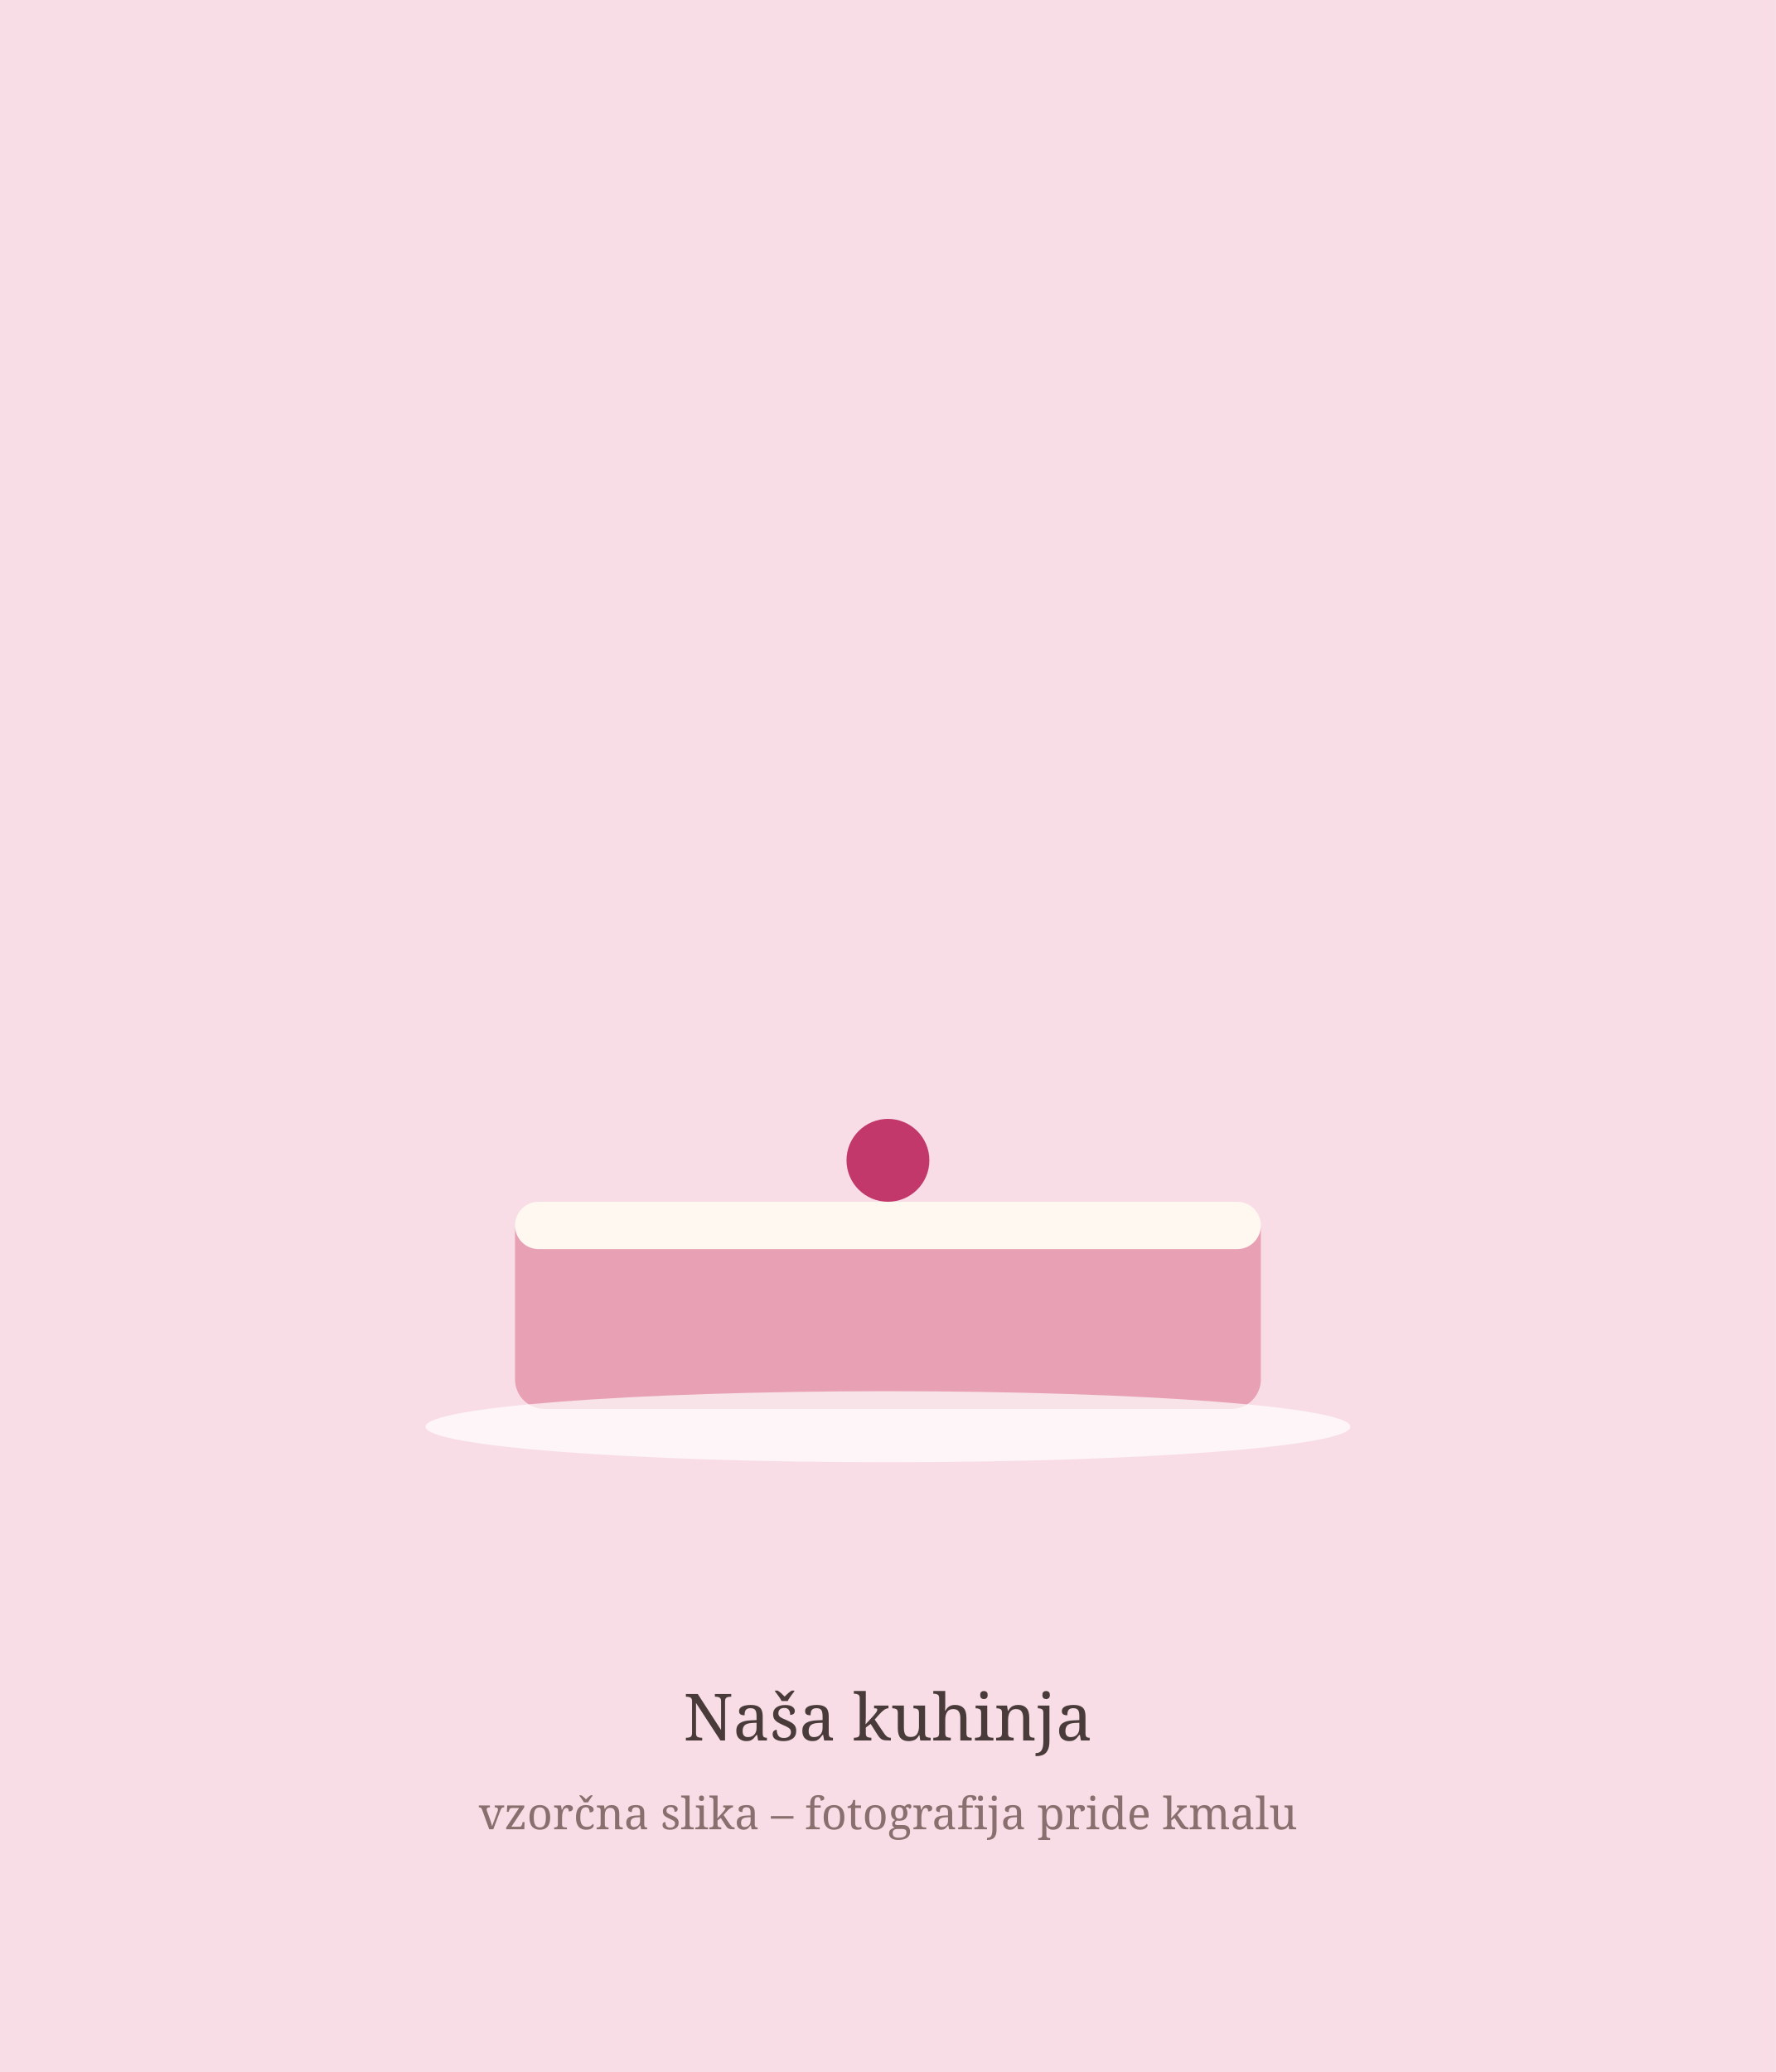
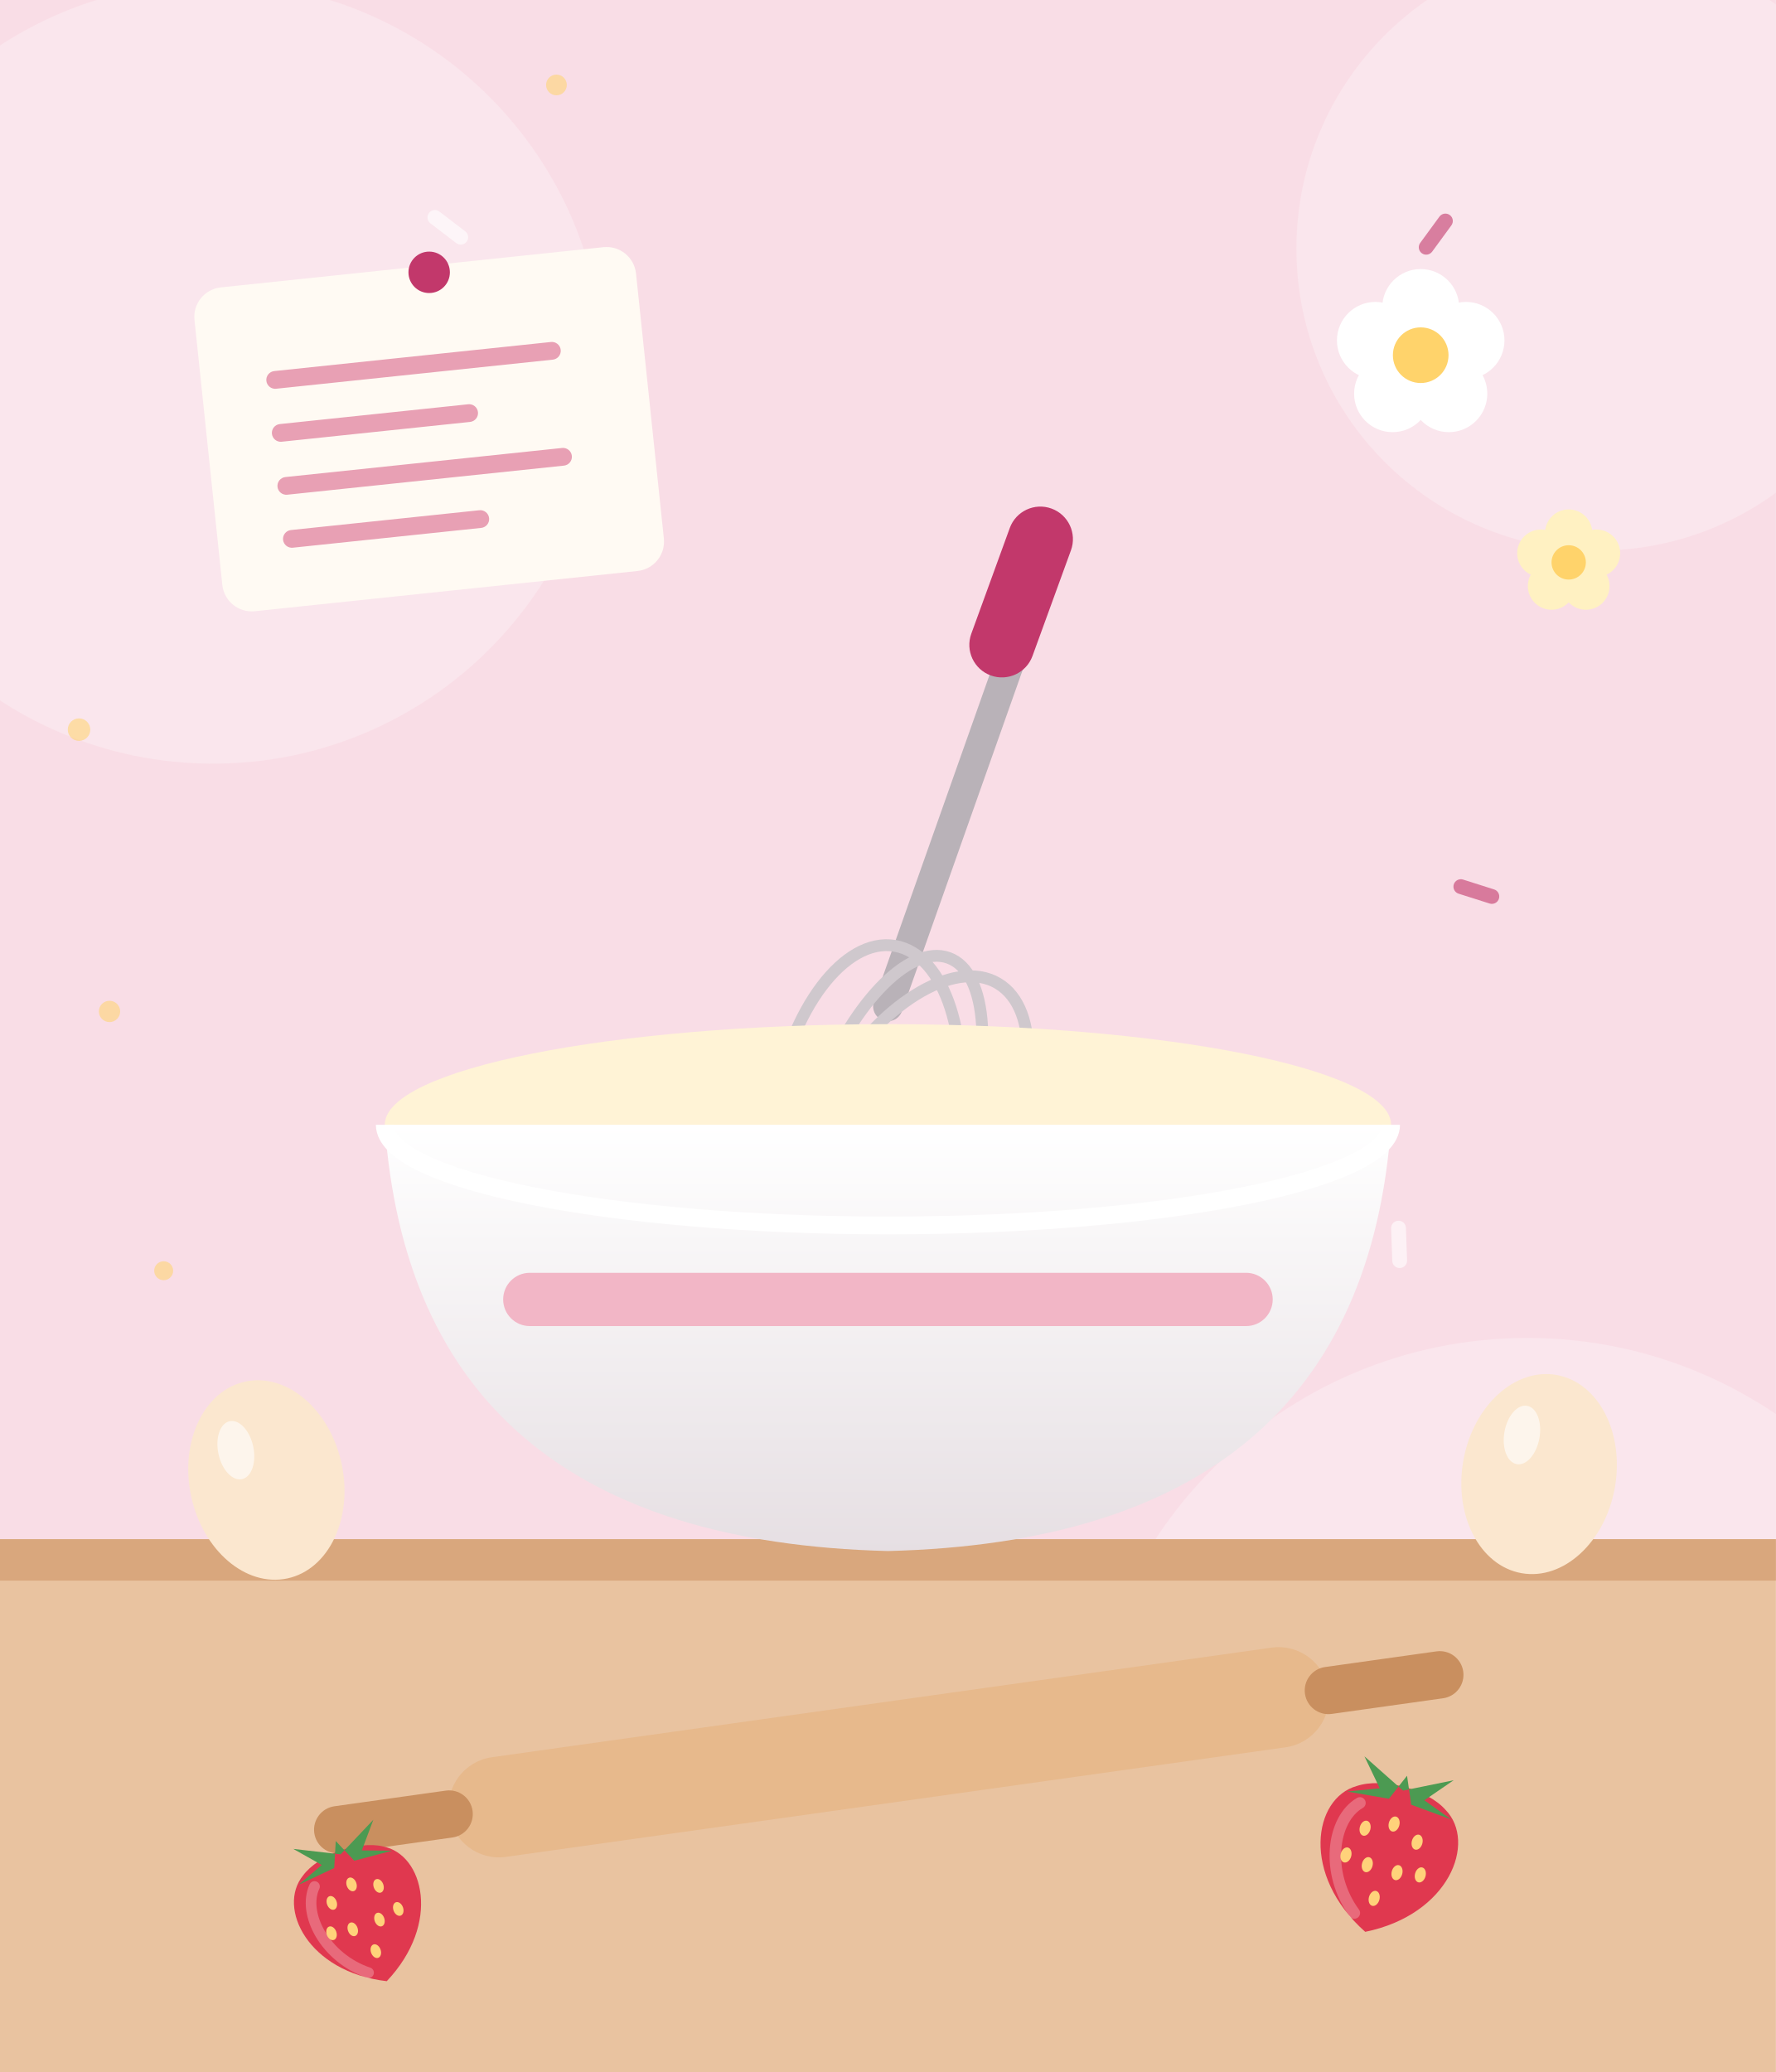
- <svg xmlns="http://www.w3.org/2000/svg" viewBox="0 0 600 700" width="600" height="700">
+ <svg xmlns="http://www.w3.org/2000/svg" viewBox="0 0 600 700" width="600" height="700" role="img">
+   <defs>
+     <linearGradient id="g1" x1="0" y1="0" x2="0" y2="1">
+       <stop offset="0" stop-color="#ffffff" />
+       <stop offset="1" stop-color="#e6dfe3" />
+     </linearGradient>
+   </defs>
  <rect width="600" height="700" fill="#f9dde6" />
-   <rect x="174.0" y="406" width="252.0" height="70" rx="10" fill="#e8a0b4" />
-   <rect x="174.0" y="406" width="252.0" height="16" rx="8" fill="#fff8f0" />
-   <circle cx="300.0" cy="392" r="14" fill="#c2386b" />
-   <ellipse cx="300.0" cy="482" rx="156.24" ry="12" fill="#ffffff" opacity="0.7" />
-   <text x="300.0" y="588.0" text-anchor="middle" font-family="Georgia, serif" font-size="22" fill="#4a3b3b">Naša kuhinja</text>
-   <text x="300.0" y="618.0" text-anchor="middle" font-family="Georgia, serif" font-size="15" fill="#8a6f6f">vzorčna slika – fotografija pride kmalu</text>
+   <circle cx="72" cy="126" r="132" fill="#fbe9ef" opacity="0.7" />
+   <circle cx="540" cy="84" r="102" fill="#fbe9ef" opacity="0.7" />
+   <circle cx="516" cy="602" r="150" fill="#fbe9ef" opacity="0.7" />
+   <circle cx="48" cy="644" r="90" fill="#fbe9ef" opacity="0.7" />
+   <circle cx="90.7" cy="485.2" r="5.4" fill="#c2386b" opacity="0.55" />
+   <circle cx="37" cy="341.7" r="3.6" fill="#ffd36b" opacity="0.55" />
+   <rect x="477.1" y="76.6" width="16" height="5" rx="2.5" fill="#c2386b" opacity="0.6" transform="rotate(126.2 485.1 79.1)" />
+   <circle cx="530.2" cy="499.2" r="6" fill="#ffffff" opacity="0.55" />
+   <circle cx="55.3" cy="429.3" r="3.2" fill="#ffd36b" opacity="0.55" />
+   <rect x="143.3" y="74.3" width="16" height="5" rx="2.5" fill="#ffffff" opacity="0.6" transform="rotate(37.4 151.3 76.8)" />
+   <rect x="464.7" y="417.9" width="16" height="5" rx="2.5" fill="#ffffff" opacity="0.6" transform="rotate(88 472.7 420.4)" />
+   <circle cx="128.6" cy="644.4" r="4.8" fill="#ffffff" opacity="0.55" />
+   <rect x="490.8" y="298.7" width="16" height="5" rx="2.5" fill="#c2386b" opacity="0.6" transform="rotate(17.6 498.8 301.2)" />
+   <rect x="544" y="574.2" width="16" height="5" rx="2.5" fill="#ffffff" opacity="0.6" transform="rotate(55.6 552 576.7)" />
+   <circle cx="499.8" cy="622.6" r="3.7" fill="#ffffff" opacity="0.55" />
+   <circle cx="26.7" cy="246.5" r="3.8" fill="#ffd36b" opacity="0.55" />
+   <circle cx="85.1" cy="635.5" r="5.3" fill="#c2386b" opacity="0.55" />
+   <circle cx="188" cy="28.7" r="3.5" fill="#ffd36b" opacity="0.55" />
+   <rect x="0" y="520" width="600" height="180" fill="#e9c3a0" />
+   <rect x="0" y="520" width="600" height="14" fill="#d9a77d" />
+   <g transform="rotate(-8 300 590)">
+     <rect x="150" y="575" width="300" height="34" rx="17" fill="#e7b98c" />
+     <rect x="104" y="584" width="54" height="16" rx="8" fill="#c98f5f" />
+     <rect x="442" y="584" width="54" height="16" rx="8" fill="#c98f5f" />
+   </g>
+   <path d="M300 340 L346 210" stroke="#b9b2b8" stroke-width="10" stroke-linecap="round" />
+   <rect x="334" y="170" width="22" height="60" rx="11" transform="rotate(20 345 200)" fill="#c2386b" />
+   <ellipse cx="292.2" cy="380" rx="31.2" ry="60" transform="rotate(9.6 300 380)" fill="none" stroke="#cfc8cd" stroke-width="4" />
+   <ellipse cx="300.0" cy="380" rx="26.0" ry="60" transform="rotate(20.0 300 380)" fill="none" stroke="#cfc8cd" stroke-width="4" />
+   <ellipse cx="307.8" cy="380" rx="31.2" ry="60" transform="rotate(30.4 300 380)" fill="none" stroke="#cfc8cd" stroke-width="4" />
+   <ellipse cx="300" cy="380" rx="170" ry="34" fill="#fff3d6" />
+   <path d="M130 380 Q140 520 300 524 Q460 520 470 380 Z" fill="url(#g1)" />
+   <path d="M130 380 A170 34 0 0 0 470 380" fill="none" stroke="#fff" stroke-width="6" />
+   <rect x="170" y="430" width="260" height="18" rx="9" fill="#f2b6c6" />
+   <ellipse cx="90" cy="500" rx="26" ry="34" transform="rotate(-12 90 500)" fill="#fbe7cf" />
+   <ellipse cx="82" cy="488" rx="6" ry="10" transform="rotate(-12 90 500)" fill="#fff" opacity="0.6" />
+   <ellipse cx="520" cy="498" rx="26" ry="34" transform="rotate(10 520 498)" fill="#fbe7cf" />
+   <ellipse cx="512" cy="486" rx="6" ry="10" transform="rotate(10 520 498)" fill="#fff" opacity="0.6" />
+   <g transform="translate(470 620) rotate(15) scale(1.3)">
+     <path d="M0 26 C-20 16 -22 -4 -12 -10 C-6 -14 6 -14 12 -10 C22 -4 20 16 0 26 Z" fill="#e0384f" />
+     <path d="M-4 22 C-14 14 -16 0 -10 -6" stroke="#fff" stroke-width="3" fill="none" opacity="0.25" stroke-linecap="round" />
+     <ellipse cx="-7" cy="0" rx="1.4" ry="2" fill="#ffd27a" />
+     <ellipse cx="0" cy="-3" rx="1.4" ry="2" fill="#ffd27a" />
+     <ellipse cx="7" cy="0" rx="1.4" ry="2" fill="#ffd27a" />
+     <ellipse cx="-4" cy="9" rx="1.4" ry="2" fill="#ffd27a" />
+     <ellipse cx="4" cy="9" rx="1.4" ry="2" fill="#ffd27a" />
+     <ellipse cx="0" cy="17" rx="1.4" ry="2" fill="#ffd27a" />
+     <ellipse cx="-10" cy="8" rx="1.4" ry="2" fill="#ffd27a" />
+     <ellipse cx="10" cy="8" rx="1.4" ry="2" fill="#ffd27a" />
+     <path d="M0 -12 L-12 -18 L-6 -11 L-14 -8 L-3 -9 L0 -16 L3 -9 L14 -8 L6 -11 L12 -18 Z" fill="#4c9a52" />
+   </g>
+   <g transform="translate(120 640) rotate(-20) scale(1.2)">
+     <path d="M0 26 C-20 16 -22 -4 -12 -10 C-6 -14 6 -14 12 -10 C22 -4 20 16 0 26 Z" fill="#e0384f" />
+     <path d="M-4 22 C-14 14 -16 0 -10 -6" stroke="#fff" stroke-width="3" fill="none" opacity="0.25" stroke-linecap="round" />
+     <ellipse cx="-7" cy="0" rx="1.4" ry="2" fill="#ffd27a" />
+     <ellipse cx="0" cy="-3" rx="1.4" ry="2" fill="#ffd27a" />
+     <ellipse cx="7" cy="0" rx="1.4" ry="2" fill="#ffd27a" />
+     <ellipse cx="-4" cy="9" rx="1.4" ry="2" fill="#ffd27a" />
+     <ellipse cx="4" cy="9" rx="1.4" ry="2" fill="#ffd27a" />
+     <ellipse cx="0" cy="17" rx="1.4" ry="2" fill="#ffd27a" />
+     <ellipse cx="-10" cy="8" rx="1.4" ry="2" fill="#ffd27a" />
+     <ellipse cx="10" cy="8" rx="1.4" ry="2" fill="#ffd27a" />
+     <path d="M0 -12 L-12 -18 L-6 -11 L-14 -8 L-3 -9 L0 -16 L3 -9 L14 -8 L6 -11 L12 -18 Z" fill="#4c9a52" />
+   </g>
+   <rect x="70" y="90" width="150" height="110" rx="10" fill="#fffaf3" transform="rotate(-6 145 145)" />
+   <circle cx="145" cy="92" r="7" fill="#c2386b" />
+   <rect x="92" y="120" width="100" height="6" rx="3" fill="#e8a0b4" transform="rotate(-6 145 145)" />
+   <rect x="92" y="138" width="70" height="6" rx="3" fill="#e8a0b4" transform="rotate(-6 145 145)" />
+   <rect x="92" y="156" width="100" height="6" rx="3" fill="#e8a0b4" transform="rotate(-6 145 145)" />
+   <rect x="92" y="174" width="70" height="6" rx="3" fill="#e8a0b4" transform="rotate(-6 145 145)" />
+   <circle cx="480" cy="103.9" r="13" fill="#ffffff" />
+   <circle cx="495.3" cy="115" r="13" fill="#ffffff" />
+   <circle cx="489.5" cy="133" r="13" fill="#ffffff" />
+   <circle cx="470.5" cy="133" r="13" fill="#ffffff" />
+   <circle cx="464.7" cy="115" r="13" fill="#ffffff" />
+   <circle cx="480" cy="120" r="9.4" fill="#ffd36b" />
+   <circle cx="530" cy="180.1" r="8" fill="#fff1c2" />
+   <circle cx="539.4" cy="186.9" r="8" fill="#fff1c2" />
+   <circle cx="535.8" cy="198" r="8" fill="#fff1c2" />
+   <circle cx="524.2" cy="198" r="8" fill="#fff1c2" />
+   <circle cx="520.6" cy="186.9" r="8" fill="#fff1c2" />
+   <circle cx="530" cy="190" r="5.8" fill="#ffd36b" />
</svg>
